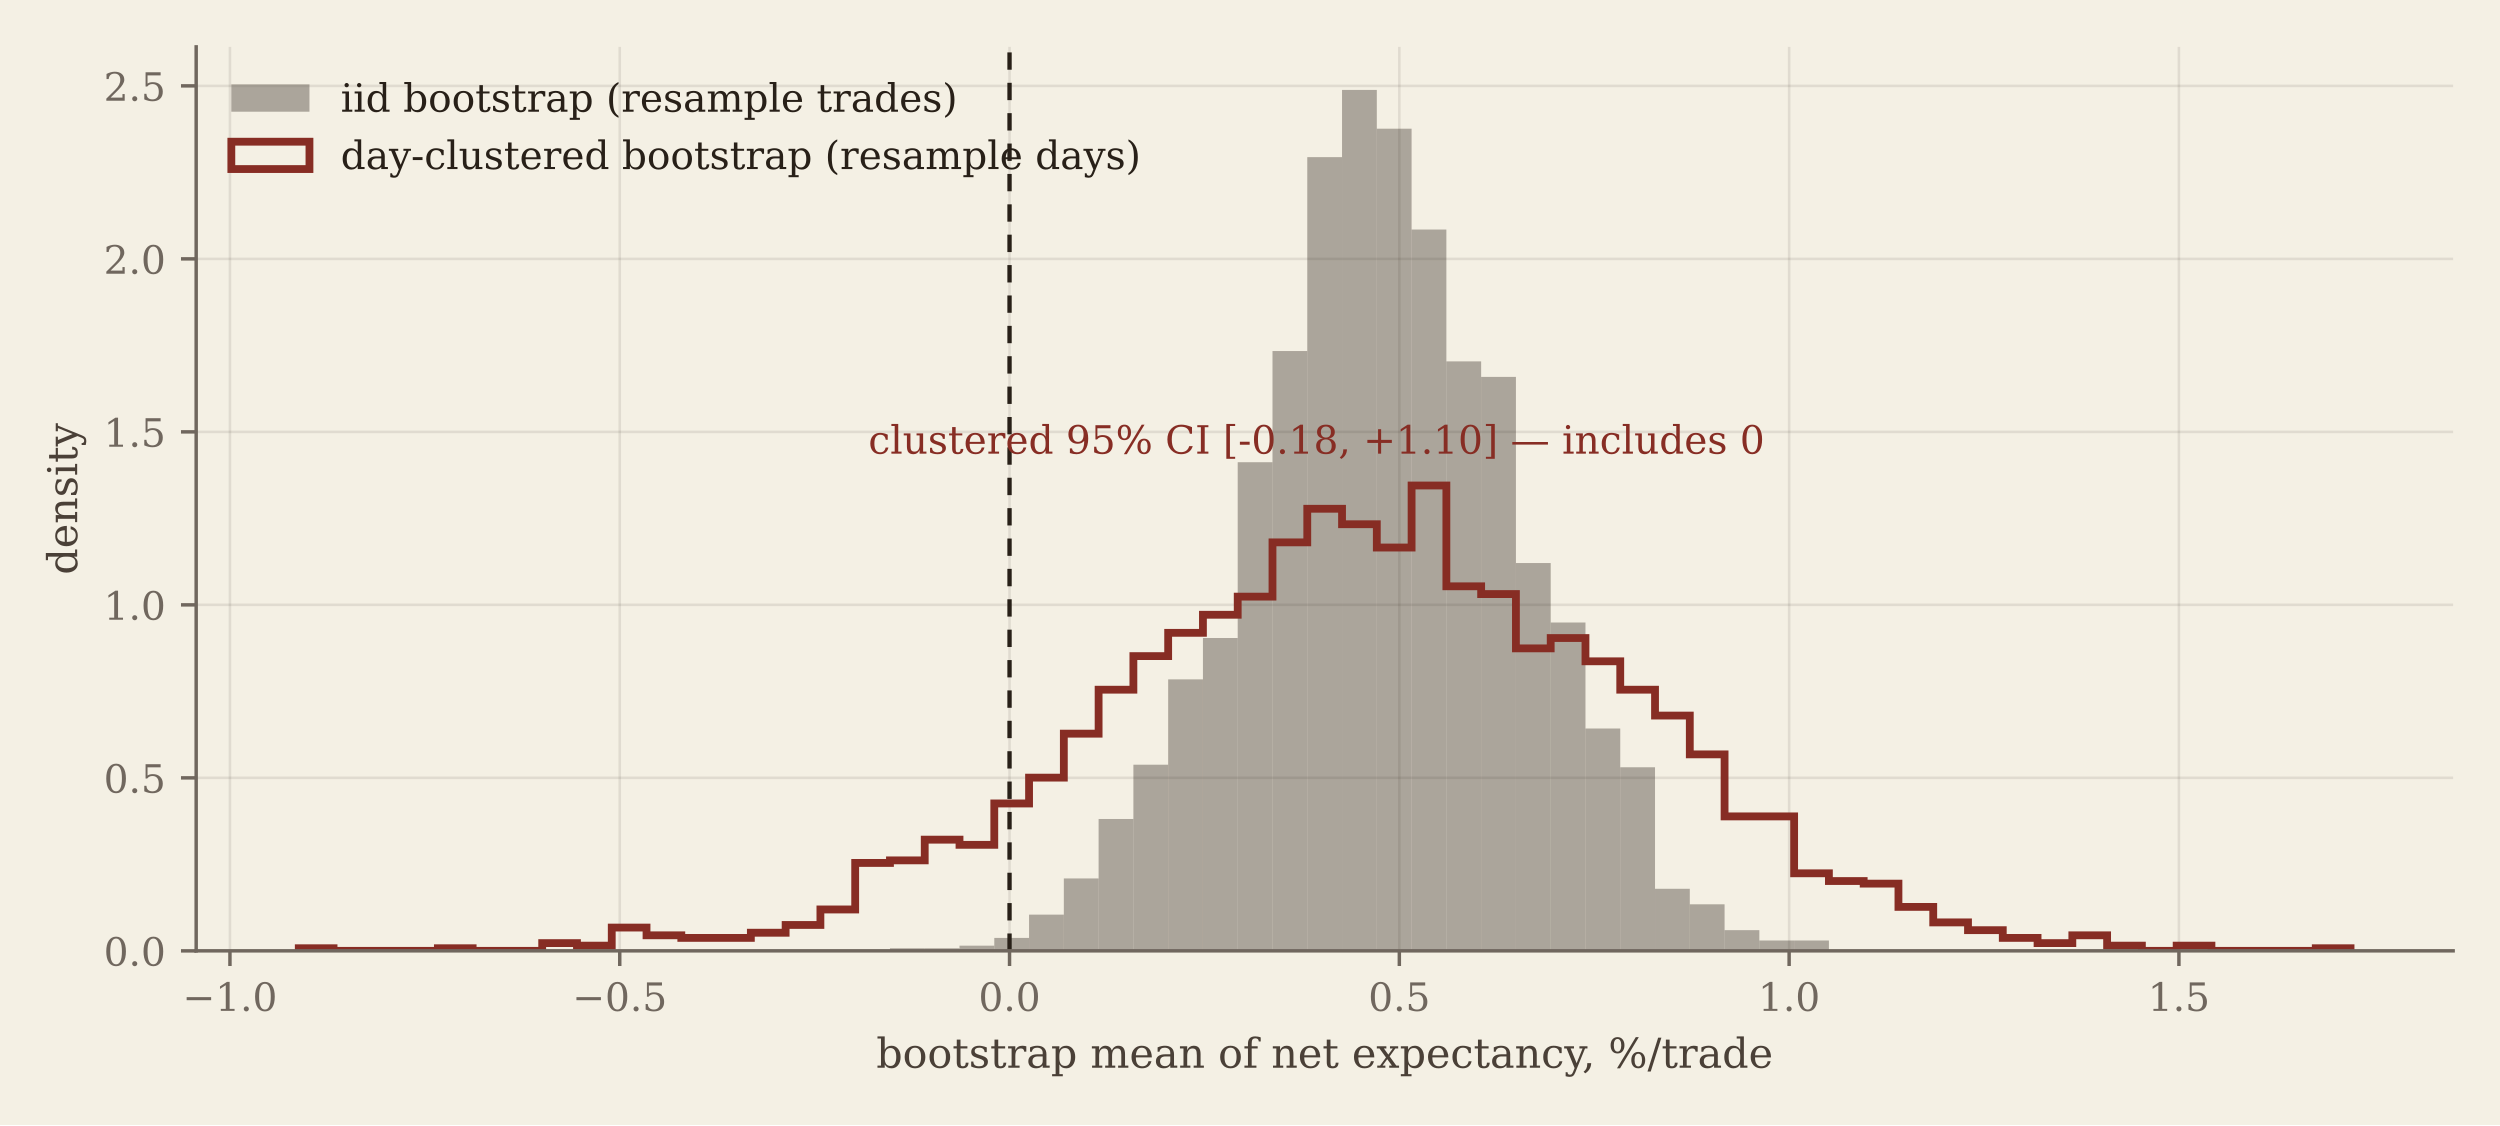
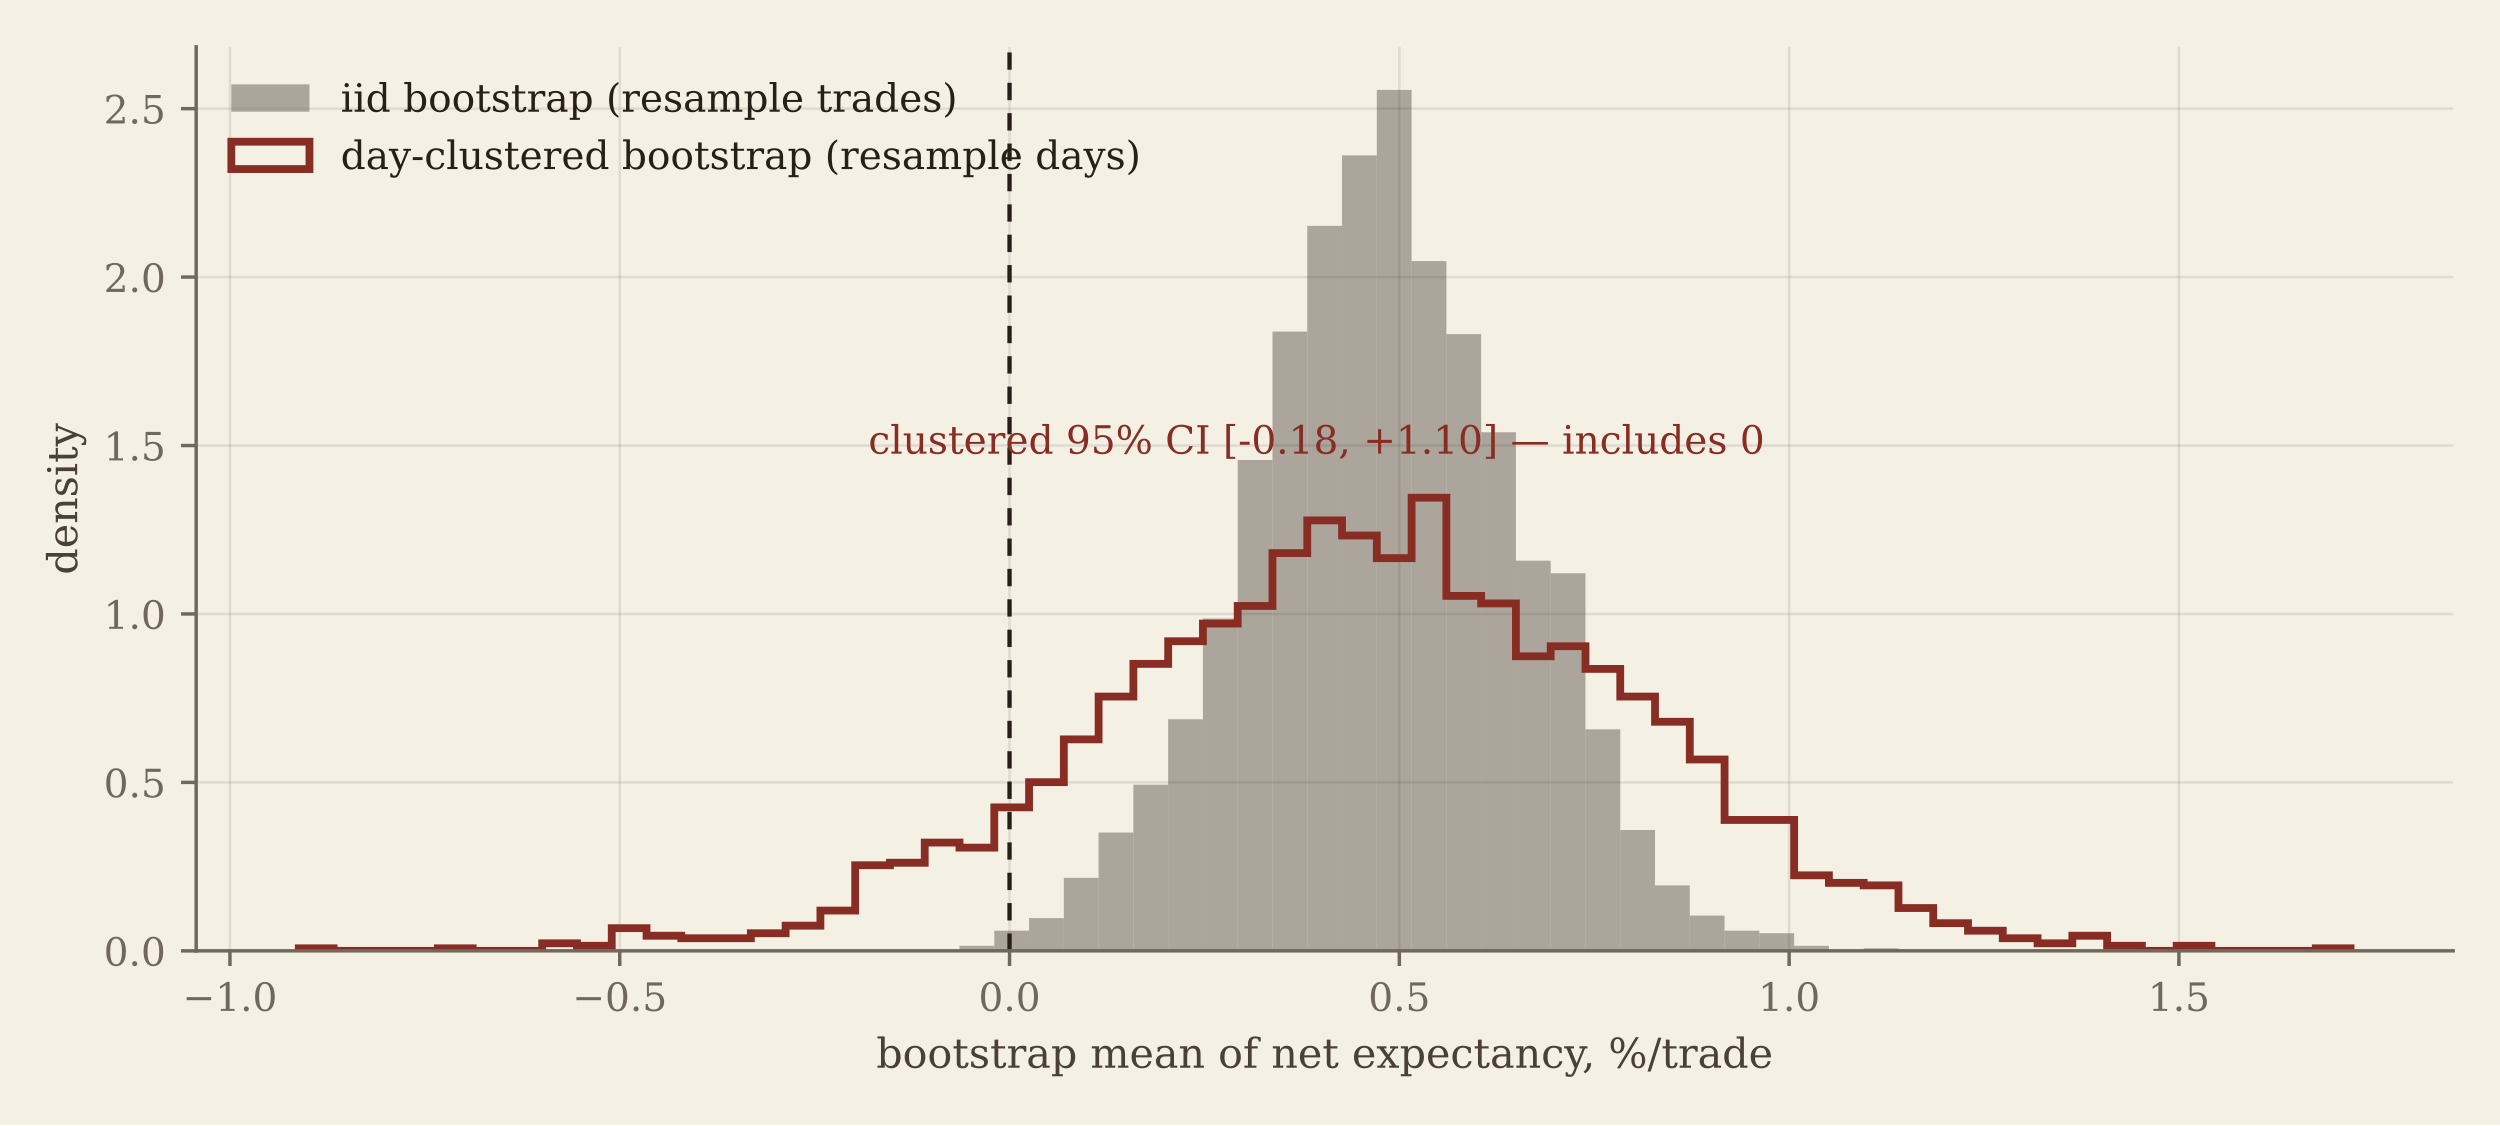
<svg xmlns="http://www.w3.org/2000/svg" xmlns:xlink="http://www.w3.org/1999/xlink" width="576pt" height="259.2pt" viewBox="0 0 576 259.2" version="1.1">
  <defs>
    <style type="text/css">*{stroke-linejoin: round; stroke-linecap: butt}</style>
  </defs>
  <g id="figure_1">
    <g id="patch_1">
      <path d="M 0 259.2  L 576 259.2  L 576 0  L 0 0  z " style="fill: #f4f0e4" />
    </g>
    <g id="axes_1">
      <g id="patch_2">
        <path d="M 45.2 219.073  L 565.2 219.073  L 565.2 10.8  L 45.2 10.8  z " style="fill: #f4f0e4" />
      </g>
      <g id="patch_3">
-         <path d="M 68.836 219.073  L 76.849 219.073  L 76.849 219.073  L 68.836 219.073  z " clip-path="url(#p5afdaf7f5f)" style="fill: #70675e; opacity: 0.55" />
+         <path d="M 68.836 219.073  L 76.849 219.073  L 76.849 219.073  L 68.836 219.073  z " clip-path="url(#p08447d78b8)" style="fill: #70675e; opacity: 0.55" />
      </g>
      <g id="patch_4">
-         <path d="M 76.849 219.073  L 84.861 219.073  L 84.861 219.073  L 76.849 219.073  z " clip-path="url(#p5afdaf7f5f)" style="fill: #70675e; opacity: 0.55" />
+         <path d="M 76.849 219.073  L 84.861 219.073  L 84.861 219.073  L 76.849 219.073  z " clip-path="url(#p08447d78b8)" style="fill: #70675e; opacity: 0.55" />
      </g>
      <g id="patch_5">
-         <path d="M 84.861 219.073  L 92.873 219.073  L 92.873 219.073  L 84.861 219.073  z " clip-path="url(#p5afdaf7f5f)" style="fill: #70675e; opacity: 0.55" />
+         <path d="M 84.861 219.073  L 92.873 219.073  L 92.873 219.073  L 84.861 219.073  z " clip-path="url(#p08447d78b8)" style="fill: #70675e; opacity: 0.55" />
      </g>
      <g id="patch_6">
-         <path d="M 92.873 219.073  L 100.886 219.073  L 100.886 219.073  L 92.873 219.073  z " clip-path="url(#p5afdaf7f5f)" style="fill: #70675e; opacity: 0.55" />
+         <path d="M 92.873 219.073  L 100.886 219.073  L 100.886 219.073  L 92.873 219.073  z " clip-path="url(#p08447d78b8)" style="fill: #70675e; opacity: 0.55" />
      </g>
      <g id="patch_7">
-         <path d="M 100.886 219.073  L 108.898 219.073  L 108.898 219.073  L 100.886 219.073  z " clip-path="url(#p5afdaf7f5f)" style="fill: #70675e; opacity: 0.55" />
+         <path d="M 100.886 219.073  L 108.898 219.073  L 108.898 219.073  L 100.886 219.073  z " clip-path="url(#p08447d78b8)" style="fill: #70675e; opacity: 0.55" />
      </g>
      <g id="patch_8">
-         <path d="M 108.898 219.073  L 116.91 219.073  L 116.91 219.073  L 108.898 219.073  z " clip-path="url(#p5afdaf7f5f)" style="fill: #70675e; opacity: 0.55" />
+         <path d="M 108.898 219.073  L 116.91 219.073  L 116.91 219.073  L 108.898 219.073  z " clip-path="url(#p08447d78b8)" style="fill: #70675e; opacity: 0.55" />
      </g>
      <g id="patch_9">
-         <path d="M 116.91 219.073  L 124.923 219.073  L 124.923 219.073  L 116.91 219.073  z " clip-path="url(#p5afdaf7f5f)" style="fill: #70675e; opacity: 0.55" />
+         <path d="M 116.91 219.073  L 124.923 219.073  L 124.923 219.073  L 116.91 219.073  z " clip-path="url(#p08447d78b8)" style="fill: #70675e; opacity: 0.55" />
      </g>
      <g id="patch_10">
-         <path d="M 124.923 219.073  L 132.935 219.073  L 132.935 219.073  L 124.923 219.073  z " clip-path="url(#p5afdaf7f5f)" style="fill: #70675e; opacity: 0.55" />
+         <path d="M 124.923 219.073  L 132.935 219.073  L 132.935 219.073  L 124.923 219.073  z " clip-path="url(#p08447d78b8)" style="fill: #70675e; opacity: 0.55" />
      </g>
      <g id="patch_11">
-         <path d="M 132.935 219.073  L 140.947 219.073  L 140.947 219.073  L 132.935 219.073  z " clip-path="url(#p5afdaf7f5f)" style="fill: #70675e; opacity: 0.55" />
+         <path d="M 132.935 219.073  L 140.947 219.073  L 140.947 219.073  L 132.935 219.073  z " clip-path="url(#p08447d78b8)" style="fill: #70675e; opacity: 0.55" />
      </g>
      <g id="patch_12">
-         <path d="M 140.947 219.073  L 148.96 219.073  L 148.96 219.073  L 140.947 219.073  z " clip-path="url(#p5afdaf7f5f)" style="fill: #70675e; opacity: 0.55" />
+         <path d="M 140.947 219.073  L 148.96 219.073  L 148.96 219.073  L 140.947 219.073  z " clip-path="url(#p08447d78b8)" style="fill: #70675e; opacity: 0.55" />
      </g>
      <g id="patch_13">
-         <path d="M 148.96 219.073  L 156.972 219.073  L 156.972 219.073  L 148.96 219.073  z " clip-path="url(#p5afdaf7f5f)" style="fill: #70675e; opacity: 0.55" />
+         <path d="M 148.96 219.073  L 156.972 219.073  L 156.972 219.073  L 148.96 219.073  z " clip-path="url(#p08447d78b8)" style="fill: #70675e; opacity: 0.55" />
      </g>
      <g id="patch_14">
-         <path d="M 156.972 219.073  L 164.984 219.073  L 164.984 219.073  L 156.972 219.073  z " clip-path="url(#p5afdaf7f5f)" style="fill: #70675e; opacity: 0.55" />
+         <path d="M 156.972 219.073  L 164.984 219.073  L 164.984 219.073  L 156.972 219.073  z " clip-path="url(#p08447d78b8)" style="fill: #70675e; opacity: 0.55" />
      </g>
      <g id="patch_15">
-         <path d="M 164.984 219.073  L 172.997 219.073  L 172.997 219.073  L 164.984 219.073  z " clip-path="url(#p5afdaf7f5f)" style="fill: #70675e; opacity: 0.55" />
+         <path d="M 164.984 219.073  L 172.997 219.073  L 172.997 219.073  L 164.984 219.073  z " clip-path="url(#p08447d78b8)" style="fill: #70675e; opacity: 0.55" />
      </g>
      <g id="patch_16">
-         <path d="M 172.997 219.073  L 181.009 219.073  L 181.009 219.073  L 172.997 219.073  z " clip-path="url(#p5afdaf7f5f)" style="fill: #70675e; opacity: 0.55" />
+         <path d="M 172.997 219.073  L 181.009 219.073  L 181.009 219.073  L 172.997 219.073  z " clip-path="url(#p08447d78b8)" style="fill: #70675e; opacity: 0.55" />
      </g>
      <g id="patch_17">
-         <path d="M 181.009 219.073  L 189.021 219.073  L 189.021 219.073  L 181.009 219.073  z " clip-path="url(#p5afdaf7f5f)" style="fill: #70675e; opacity: 0.55" />
+         <path d="M 181.009 219.073  L 189.021 219.073  L 189.021 219.073  L 181.009 219.073  z " clip-path="url(#p08447d78b8)" style="fill: #70675e; opacity: 0.55" />
      </g>
      <g id="patch_18">
-         <path d="M 189.021 219.073  L 197.034 219.073  L 197.034 219.073  L 189.021 219.073  z " clip-path="url(#p5afdaf7f5f)" style="fill: #70675e; opacity: 0.55" />
+         <path d="M 189.021 219.073  L 197.034 219.073  L 197.034 219.073  L 189.021 219.073  z " clip-path="url(#p08447d78b8)" style="fill: #70675e; opacity: 0.55" />
      </g>
      <g id="patch_19">
-         <path d="M 197.034 219.073  L 205.046 219.073  L 205.046 219.073  L 197.034 219.073  z " clip-path="url(#p5afdaf7f5f)" style="fill: #70675e; opacity: 0.55" />
+         <path d="M 197.034 219.073  L 205.046 219.073  L 205.046 219.073  L 197.034 219.073  z " clip-path="url(#p08447d78b8)" style="fill: #70675e; opacity: 0.55" />
      </g>
      <g id="patch_20">
-         <path d="M 205.046 219.073  L 213.058 219.073  L 213.058 218.477  L 205.046 218.477  z " clip-path="url(#p5afdaf7f5f)" style="fill: #70675e; opacity: 0.55" />
+         <path d="M 205.046 219.073  L 213.058 219.073  L 213.058 219.073  L 205.046 219.073  z " clip-path="url(#p08447d78b8)" style="fill: #70675e; opacity: 0.55" />
      </g>
      <g id="patch_21">
-         <path d="M 213.058 219.073  L 221.071 219.073  L 221.071 218.477  L 213.058 218.477  z " clip-path="url(#p5afdaf7f5f)" style="fill: #70675e; opacity: 0.55" />
+         <path d="M 213.058 219.073  L 221.071 219.073  L 221.071 219.073  L 213.058 219.073  z " clip-path="url(#p08447d78b8)" style="fill: #70675e; opacity: 0.55" />
      </g>
      <g id="patch_22">
-         <path d="M 221.071 219.073  L 229.083 219.073  L 229.083 217.881  L 221.071 217.881  z " clip-path="url(#p5afdaf7f5f)" style="fill: #70675e; opacity: 0.55" />
+         <path d="M 221.071 219.073  L 229.083 219.073  L 229.083 217.913  L 221.071 217.913  z " clip-path="url(#p08447d78b8)" style="fill: #70675e; opacity: 0.55" />
      </g>
      <g id="patch_23">
-         <path d="M 229.083 219.073  L 237.095 219.073  L 237.095 216.094  L 229.083 216.094  z " clip-path="url(#p5afdaf7f5f)" style="fill: #70675e; opacity: 0.55" />
+         <path d="M 229.083 219.073  L 237.095 219.073  L 237.095 214.433  L 229.083 214.433  z " clip-path="url(#p08447d78b8)" style="fill: #70675e; opacity: 0.55" />
      </g>
      <g id="patch_24">
-         <path d="M 237.095 219.073  L 245.108 219.073  L 245.108 210.733  L 237.095 210.733  z " clip-path="url(#p5afdaf7f5f)" style="fill: #70675e; opacity: 0.55" />
+         <path d="M 237.095 219.073  L 245.108 219.073  L 245.108 211.533  L 237.095 211.533  z " clip-path="url(#p08447d78b8)" style="fill: #70675e; opacity: 0.55" />
      </g>
      <g id="patch_25">
-         <path d="M 245.108 219.073  L 253.12 219.073  L 253.12 202.394  L 245.108 202.394  z " clip-path="url(#p5afdaf7f5f)" style="fill: #70675e; opacity: 0.55" />
+         <path d="M 245.108 219.073  L 253.12 219.073  L 253.12 202.253  L 245.108 202.253  z " clip-path="url(#p08447d78b8)" style="fill: #70675e; opacity: 0.55" />
      </g>
      <g id="patch_26">
-         <path d="M 253.12 219.073  L 261.132 219.073  L 261.132 188.694  L 253.12 188.694  z " clip-path="url(#p5afdaf7f5f)" style="fill: #70675e; opacity: 0.55" />
+         <path d="M 253.12 219.073  L 261.132 219.073  L 261.132 191.813  L 253.12 191.813  z " clip-path="url(#p08447d78b8)" style="fill: #70675e; opacity: 0.55" />
      </g>
      <g id="patch_27">
-         <path d="M 261.132 219.073  L 269.145 219.073  L 269.145 176.185  L 261.132 176.185  z " clip-path="url(#p5afdaf7f5f)" style="fill: #70675e; opacity: 0.55" />
+         <path d="M 261.132 219.073  L 269.145 219.073  L 269.145 180.794  L 261.132 180.794  z " clip-path="url(#p08447d78b8)" style="fill: #70675e; opacity: 0.55" />
      </g>
      <g id="patch_28">
-         <path d="M 269.145 219.073  L 277.157 219.073  L 277.157 156.528  L 269.145 156.528  z " clip-path="url(#p5afdaf7f5f)" style="fill: #70675e; opacity: 0.55" />
+         <path d="M 269.145 219.073  L 277.157 219.073  L 277.157 165.714  L 269.145 165.714  z " clip-path="url(#p08447d78b8)" style="fill: #70675e; opacity: 0.55" />
      </g>
      <g id="patch_29">
-         <path d="M 277.157 219.073  L 285.169 219.073  L 285.169 146.998  L 277.157 146.998  z " clip-path="url(#p5afdaf7f5f)" style="fill: #70675e; opacity: 0.55" />
+         <path d="M 277.157 219.073  L 285.169 219.073  L 285.169 142.515  L 277.157 142.515  z " clip-path="url(#p08447d78b8)" style="fill: #70675e; opacity: 0.55" />
      </g>
      <g id="patch_30">
-         <path d="M 285.169 219.073  L 293.182 219.073  L 293.182 106.493  L 285.169 106.493  z " clip-path="url(#p5afdaf7f5f)" style="fill: #70675e; opacity: 0.55" />
+         <path d="M 285.169 219.073  L 293.182 219.073  L 293.182 105.976  L 285.169 105.976  z " clip-path="url(#p08447d78b8)" style="fill: #70675e; opacity: 0.55" />
      </g>
      <g id="patch_31">
-         <path d="M 293.182 219.073  L 301.194 219.073  L 301.194 80.879  L 293.182 80.879  z " clip-path="url(#p5afdaf7f5f)" style="fill: #70675e; opacity: 0.55" />
+         <path d="M 293.182 219.073  L 301.194 219.073  L 301.194 76.396  L 293.182 76.396  z " clip-path="url(#p08447d78b8)" style="fill: #70675e; opacity: 0.55" />
      </g>
      <g id="patch_32">
-         <path d="M 301.194 219.073  L 309.206 219.073  L 309.206 36.205  L 301.194 36.205  z " clip-path="url(#p5afdaf7f5f)" style="fill: #70675e; opacity: 0.55" />
+         <path d="M 301.194 219.073  L 309.206 219.073  L 309.206 52.037  L 301.194 52.037  z " clip-path="url(#p08447d78b8)" style="fill: #70675e; opacity: 0.55" />
      </g>
      <g id="patch_33">
-         <path d="M 309.206 219.073  L 317.218 219.073  L 317.218 20.718  L 309.206 20.718  z " clip-path="url(#p5afdaf7f5f)" style="fill: #70675e; opacity: 0.55" />
+         <path d="M 309.206 219.073  L 317.218 219.073  L 317.218 35.797  L 309.206 35.797  z " clip-path="url(#p08447d78b8)" style="fill: #70675e; opacity: 0.55" />
      </g>
      <g id="patch_34">
-         <path d="M 317.218 219.073  L 325.231 219.073  L 325.231 29.653  L 317.218 29.653  z " clip-path="url(#p5afdaf7f5f)" style="fill: #70675e; opacity: 0.55" />
+         <path d="M 317.218 219.073  L 325.231 219.073  L 325.231 20.718  L 317.218 20.718  z " clip-path="url(#p08447d78b8)" style="fill: #70675e; opacity: 0.55" />
      </g>
      <g id="patch_35">
-         <path d="M 325.231 219.073  L 333.243 219.073  L 333.243 52.883  L 325.231 52.883  z " clip-path="url(#p5afdaf7f5f)" style="fill: #70675e; opacity: 0.55" />
+         <path d="M 325.231 219.073  L 333.243 219.073  L 333.243 60.157  L 325.231 60.157  z " clip-path="url(#p08447d78b8)" style="fill: #70675e; opacity: 0.55" />
      </g>
      <g id="patch_36">
-         <path d="M 333.243 219.073  L 341.255 219.073  L 341.255 83.262  L 333.243 83.262  z " clip-path="url(#p5afdaf7f5f)" style="fill: #70675e; opacity: 0.55" />
+         <path d="M 333.243 219.073  L 341.255 219.073  L 341.255 76.976  L 333.243 76.976  z " clip-path="url(#p08447d78b8)" style="fill: #70675e; opacity: 0.55" />
      </g>
      <g id="patch_37">
-         <path d="M 341.255 219.073  L 349.268 219.073  L 349.268 86.836  L 341.255 86.836  z " clip-path="url(#p5afdaf7f5f)" style="fill: #70675e; opacity: 0.55" />
+         <path d="M 341.255 219.073  L 349.268 219.073  L 349.268 99.596  L 341.255 99.596  z " clip-path="url(#p08447d78b8)" style="fill: #70675e; opacity: 0.55" />
      </g>
      <g id="patch_38">
-         <path d="M 349.268 219.073  L 357.28 219.073  L 357.28 129.724  L 349.268 129.724  z " clip-path="url(#p5afdaf7f5f)" style="fill: #70675e; opacity: 0.55" />
+         <path d="M 349.268 219.073  L 357.28 219.073  L 357.28 129.175  L 349.268 129.175  z " clip-path="url(#p08447d78b8)" style="fill: #70675e; opacity: 0.55" />
      </g>
      <g id="patch_39">
-         <path d="M 357.28 219.073  L 365.292 219.073  L 365.292 143.424  L 357.28 143.424  z " clip-path="url(#p5afdaf7f5f)" style="fill: #70675e; opacity: 0.55" />
+         <path d="M 357.28 219.073  L 365.292 219.073  L 365.292 132.075  L 357.28 132.075  z " clip-path="url(#p08447d78b8)" style="fill: #70675e; opacity: 0.55" />
      </g>
      <g id="patch_40">
-         <path d="M 365.292 219.073  L 373.305 219.073  L 373.305 167.846  L 365.292 167.846  z " clip-path="url(#p5afdaf7f5f)" style="fill: #70675e; opacity: 0.55" />
+         <path d="M 365.292 219.073  L 373.305 219.073  L 373.305 168.034  L 365.292 168.034  z " clip-path="url(#p08447d78b8)" style="fill: #70675e; opacity: 0.55" />
      </g>
      <g id="patch_41">
-         <path d="M 373.305 219.073  L 381.317 219.073  L 381.317 176.781  L 373.305 176.781  z " clip-path="url(#p5afdaf7f5f)" style="fill: #70675e; opacity: 0.55" />
+         <path d="M 373.305 219.073  L 381.317 219.073  L 381.317 191.233  L 373.305 191.233  z " clip-path="url(#p08447d78b8)" style="fill: #70675e; opacity: 0.55" />
      </g>
      <g id="patch_42">
-         <path d="M 381.317 219.073  L 389.329 219.073  L 389.329 204.777  L 381.317 204.777  z " clip-path="url(#p5afdaf7f5f)" style="fill: #70675e; opacity: 0.55" />
+         <path d="M 381.317 219.073  L 389.329 219.073  L 389.329 203.993  L 381.317 203.993  z " clip-path="url(#p08447d78b8)" style="fill: #70675e; opacity: 0.55" />
      </g>
      <g id="patch_43">
-         <path d="M 389.329 219.073  L 397.342 219.073  L 397.342 208.351  L 389.329 208.351  z " clip-path="url(#p5afdaf7f5f)" style="fill: #70675e; opacity: 0.55" />
+         <path d="M 389.329 219.073  L 397.342 219.073  L 397.342 210.953  L 389.329 210.953  z " clip-path="url(#p08447d78b8)" style="fill: #70675e; opacity: 0.55" />
      </g>
      <g id="patch_44">
-         <path d="M 397.342 219.073  L 405.354 219.073  L 405.354 214.307  L 397.342 214.307  z " clip-path="url(#p5afdaf7f5f)" style="fill: #70675e; opacity: 0.55" />
+         <path d="M 397.342 219.073  L 405.354 219.073  L 405.354 214.433  L 397.342 214.433  z " clip-path="url(#p08447d78b8)" style="fill: #70675e; opacity: 0.55" />
      </g>
      <g id="patch_45">
-         <path d="M 405.354 219.073  L 413.366 219.073  L 413.366 216.69  L 405.354 216.69  z " clip-path="url(#p5afdaf7f5f)" style="fill: #70675e; opacity: 0.55" />
+         <path d="M 405.354 219.073  L 413.366 219.073  L 413.366 215.013  L 405.354 215.013  z " clip-path="url(#p08447d78b8)" style="fill: #70675e; opacity: 0.55" />
      </g>
      <g id="patch_46">
-         <path d="M 413.366 219.073  L 421.379 219.073  L 421.379 216.69  L 413.366 216.69  z " clip-path="url(#p5afdaf7f5f)" style="fill: #70675e; opacity: 0.55" />
+         <path d="M 413.366 219.073  L 421.379 219.073  L 421.379 217.913  L 413.366 217.913  z " clip-path="url(#p08447d78b8)" style="fill: #70675e; opacity: 0.55" />
      </g>
      <g id="patch_47">
-         <path d="M 421.379 219.073  L 429.391 219.073  L 429.391 219.073  L 421.379 219.073  z " clip-path="url(#p5afdaf7f5f)" style="fill: #70675e; opacity: 0.55" />
+         <path d="M 421.379 219.073  L 429.391 219.073  L 429.391 219.073  L 421.379 219.073  z " clip-path="url(#p08447d78b8)" style="fill: #70675e; opacity: 0.55" />
      </g>
      <g id="patch_48">
-         <path d="M 429.391 219.073  L 437.403 219.073  L 437.403 219.073  L 429.391 219.073  z " clip-path="url(#p5afdaf7f5f)" style="fill: #70675e; opacity: 0.55" />
+         <path d="M 429.391 219.073  L 437.403 219.073  L 437.403 218.493  L 429.391 218.493  z " clip-path="url(#p08447d78b8)" style="fill: #70675e; opacity: 0.55" />
      </g>
      <g id="patch_49">
-         <path d="M 437.403 219.073  L 445.416 219.073  L 445.416 219.073  L 437.403 219.073  z " clip-path="url(#p5afdaf7f5f)" style="fill: #70675e; opacity: 0.55" />
+         <path d="M 437.403 219.073  L 445.416 219.073  L 445.416 219.073  L 437.403 219.073  z " clip-path="url(#p08447d78b8)" style="fill: #70675e; opacity: 0.55" />
      </g>
      <g id="patch_50">
-         <path d="M 445.416 219.073  L 453.428 219.073  L 453.428 219.073  L 445.416 219.073  z " clip-path="url(#p5afdaf7f5f)" style="fill: #70675e; opacity: 0.55" />
+         <path d="M 445.416 219.073  L 453.428 219.073  L 453.428 219.073  L 445.416 219.073  z " clip-path="url(#p08447d78b8)" style="fill: #70675e; opacity: 0.55" />
      </g>
      <g id="patch_51">
-         <path d="M 453.428 219.073  L 461.44 219.073  L 461.44 219.073  L 453.428 219.073  z " clip-path="url(#p5afdaf7f5f)" style="fill: #70675e; opacity: 0.55" />
+         <path d="M 453.428 219.073  L 461.44 219.073  L 461.44 219.073  L 453.428 219.073  z " clip-path="url(#p08447d78b8)" style="fill: #70675e; opacity: 0.55" />
      </g>
      <g id="patch_52">
-         <path d="M 461.44 219.073  L 469.453 219.073  L 469.453 219.073  L 461.44 219.073  z " clip-path="url(#p5afdaf7f5f)" style="fill: #70675e; opacity: 0.55" />
+         <path d="M 461.44 219.073  L 469.453 219.073  L 469.453 219.073  L 461.44 219.073  z " clip-path="url(#p08447d78b8)" style="fill: #70675e; opacity: 0.55" />
      </g>
      <g id="patch_53">
-         <path d="M 469.453 219.073  L 477.465 219.073  L 477.465 219.073  L 469.453 219.073  z " clip-path="url(#p5afdaf7f5f)" style="fill: #70675e; opacity: 0.55" />
+         <path d="M 469.453 219.073  L 477.465 219.073  L 477.465 219.073  L 469.453 219.073  z " clip-path="url(#p08447d78b8)" style="fill: #70675e; opacity: 0.55" />
      </g>
      <g id="patch_54">
-         <path d="M 477.465 219.073  L 485.477 219.073  L 485.477 219.073  L 477.465 219.073  z " clip-path="url(#p5afdaf7f5f)" style="fill: #70675e; opacity: 0.55" />
+         <path d="M 477.465 219.073  L 485.477 219.073  L 485.477 219.073  L 477.465 219.073  z " clip-path="url(#p08447d78b8)" style="fill: #70675e; opacity: 0.55" />
      </g>
      <g id="patch_55">
-         <path d="M 485.477 219.073  L 493.49 219.073  L 493.49 219.073  L 485.477 219.073  z " clip-path="url(#p5afdaf7f5f)" style="fill: #70675e; opacity: 0.55" />
+         <path d="M 485.477 219.073  L 493.49 219.073  L 493.49 219.073  L 485.477 219.073  z " clip-path="url(#p08447d78b8)" style="fill: #70675e; opacity: 0.55" />
      </g>
      <g id="patch_56">
-         <path d="M 493.49 219.073  L 501.502 219.073  L 501.502 219.073  L 493.49 219.073  z " clip-path="url(#p5afdaf7f5f)" style="fill: #70675e; opacity: 0.55" />
+         <path d="M 493.49 219.073  L 501.502 219.073  L 501.502 219.073  L 493.49 219.073  z " clip-path="url(#p08447d78b8)" style="fill: #70675e; opacity: 0.55" />
      </g>
      <g id="patch_57">
-         <path d="M 501.502 219.073  L 509.514 219.073  L 509.514 219.073  L 501.502 219.073  z " clip-path="url(#p5afdaf7f5f)" style="fill: #70675e; opacity: 0.55" />
+         <path d="M 501.502 219.073  L 509.514 219.073  L 509.514 219.073  L 501.502 219.073  z " clip-path="url(#p08447d78b8)" style="fill: #70675e; opacity: 0.55" />
      </g>
      <g id="patch_58">
-         <path d="M 509.514 219.073  L 517.527 219.073  L 517.527 219.073  L 509.514 219.073  z " clip-path="url(#p5afdaf7f5f)" style="fill: #70675e; opacity: 0.55" />
+         <path d="M 509.514 219.073  L 517.527 219.073  L 517.527 219.073  L 509.514 219.073  z " clip-path="url(#p08447d78b8)" style="fill: #70675e; opacity: 0.55" />
      </g>
      <g id="patch_59">
-         <path d="M 517.527 219.073  L 525.539 219.073  L 525.539 219.073  L 517.527 219.073  z " clip-path="url(#p5afdaf7f5f)" style="fill: #70675e; opacity: 0.55" />
+         <path d="M 517.527 219.073  L 525.539 219.073  L 525.539 219.073  L 517.527 219.073  z " clip-path="url(#p08447d78b8)" style="fill: #70675e; opacity: 0.55" />
      </g>
      <g id="patch_60">
-         <path d="M 525.539 219.073  L 533.551 219.073  L 533.551 219.073  L 525.539 219.073  z " clip-path="url(#p5afdaf7f5f)" style="fill: #70675e; opacity: 0.55" />
+         <path d="M 525.539 219.073  L 533.551 219.073  L 533.551 219.073  L 525.539 219.073  z " clip-path="url(#p08447d78b8)" style="fill: #70675e; opacity: 0.55" />
      </g>
      <g id="patch_61">
-         <path d="M 533.551 219.073  L 541.564 219.073  L 541.564 219.073  L 533.551 219.073  z " clip-path="url(#p5afdaf7f5f)" style="fill: #70675e; opacity: 0.55" />
+         <path d="M 533.551 219.073  L 541.564 219.073  L 541.564 219.073  L 533.551 219.073  z " clip-path="url(#p08447d78b8)" style="fill: #70675e; opacity: 0.55" />
      </g>
      <g id="matplotlib.axis_1">
        <g id="xtick_1">
          <g id="line2d_1">
-             <path d="M 52.979 219.073  L 52.979 10.8  " clip-path="url(#p5afdaf7f5f)" style="fill: none; stroke: #282018; stroke-opacity: 0.1; stroke-width: 0.6; stroke-linecap: square" />
+             <path d="M 52.979 219.073  L 52.979 10.8  " clip-path="url(#p08447d78b8)" style="fill: none; stroke: #282018; stroke-opacity: 0.1; stroke-width: 0.6; stroke-linecap: square" />
          </g>
          <g id="line2d_2">
            <defs>
-               <path id="me0d68d2136" d="M 0 0  L 0 3.5  " style="stroke: #70675e; stroke-width: 0.8" />
+               <path id="m31a5d966db" d="M 0 0  L 0 3.5  " style="stroke: #70675e; stroke-width: 0.8" />
            </defs>
            <g>
-               <use xlink:href="#me0d68d2136" x="52.979" y="219.073" style="fill: #70675e; stroke: #70675e; stroke-width: 0.8" />
+               <use xlink:href="#m31a5d966db" x="52.979" y="219.073" style="fill: #70675e; stroke: #70675e; stroke-width: 0.8" />
            </g>
          </g>
          <g id="text_1">
            <text style="font-size: 9px; font-family: 'DejaVu Serif', 'Bitstream Vera Serif', 'Computer Modern Roman', 'New Century Schoolbook', 'Century Schoolbook L', 'Utopia', 'ITC Bookman', 'Bookman', 'Nimbus Roman No9 L', 'Times New Roman', 'Times', 'Palatino', 'Charter', serif; text-anchor: middle; fill: #70675e" x="52.979" y="232.911" transform="rotate(-0 52.97913 232.9113)">−1.0</text>
          </g>
        </g>
        <g id="xtick_2">
          <g id="line2d_3">
-             <path d="M 142.788 219.073  L 142.788 10.8  " clip-path="url(#p5afdaf7f5f)" style="fill: none; stroke: #282018; stroke-opacity: 0.1; stroke-width: 0.6; stroke-linecap: square" />
+             <path d="M 142.788 219.073  L 142.788 10.8  " clip-path="url(#p08447d78b8)" style="fill: none; stroke: #282018; stroke-opacity: 0.1; stroke-width: 0.6; stroke-linecap: square" />
          </g>
          <g id="line2d_4">
            <g>
-               <use xlink:href="#me0d68d2136" x="142.788" y="219.073" style="fill: #70675e; stroke: #70675e; stroke-width: 0.8" />
+               <use xlink:href="#m31a5d966db" x="142.788" y="219.073" style="fill: #70675e; stroke: #70675e; stroke-width: 0.8" />
            </g>
          </g>
          <g id="text_2">
            <text style="font-size: 9px; font-family: 'DejaVu Serif', 'Bitstream Vera Serif', 'Computer Modern Roman', 'New Century Schoolbook', 'Century Schoolbook L', 'Utopia', 'ITC Bookman', 'Bookman', 'Nimbus Roman No9 L', 'Times New Roman', 'Times', 'Palatino', 'Charter', serif; text-anchor: middle; fill: #70675e" x="142.788" y="232.911" transform="rotate(-0 142.788 232.9113)">−0.5</text>
          </g>
        </g>
        <g id="xtick_3">
          <g id="line2d_5">
-             <path d="M 232.597 219.073  L 232.597 10.8  " clip-path="url(#p5afdaf7f5f)" style="fill: none; stroke: #282018; stroke-opacity: 0.1; stroke-width: 0.6; stroke-linecap: square" />
+             <path d="M 232.597 219.073  L 232.597 10.8  " clip-path="url(#p08447d78b8)" style="fill: none; stroke: #282018; stroke-opacity: 0.1; stroke-width: 0.6; stroke-linecap: square" />
          </g>
          <g id="line2d_6">
            <g>
-               <use xlink:href="#me0d68d2136" x="232.597" y="219.073" style="fill: #70675e; stroke: #70675e; stroke-width: 0.8" />
+               <use xlink:href="#m31a5d966db" x="232.597" y="219.073" style="fill: #70675e; stroke: #70675e; stroke-width: 0.8" />
            </g>
          </g>
          <g id="text_3">
            <text style="font-size: 9px; font-family: 'DejaVu Serif', 'Bitstream Vera Serif', 'Computer Modern Roman', 'New Century Schoolbook', 'Century Schoolbook L', 'Utopia', 'ITC Bookman', 'Bookman', 'Nimbus Roman No9 L', 'Times New Roman', 'Times', 'Palatino', 'Charter', serif; text-anchor: middle; fill: #70675e" x="232.597" y="232.911" transform="rotate(-0 232.5968 232.9113)">0.0</text>
          </g>
        </g>
        <g id="xtick_4">
          <g id="line2d_7">
-             <path d="M 322.406 219.073  L 322.406 10.8  " clip-path="url(#p5afdaf7f5f)" style="fill: none; stroke: #282018; stroke-opacity: 0.1; stroke-width: 0.6; stroke-linecap: square" />
+             <path d="M 322.406 219.073  L 322.406 10.8  " clip-path="url(#p08447d78b8)" style="fill: none; stroke: #282018; stroke-opacity: 0.1; stroke-width: 0.6; stroke-linecap: square" />
          </g>
          <g id="line2d_8">
            <g>
-               <use xlink:href="#me0d68d2136" x="322.406" y="219.073" style="fill: #70675e; stroke: #70675e; stroke-width: 0.8" />
+               <use xlink:href="#m31a5d966db" x="322.406" y="219.073" style="fill: #70675e; stroke: #70675e; stroke-width: 0.8" />
            </g>
          </g>
          <g id="text_4">
            <text style="font-size: 9px; font-family: 'DejaVu Serif', 'Bitstream Vera Serif', 'Computer Modern Roman', 'New Century Schoolbook', 'Century Schoolbook L', 'Utopia', 'ITC Bookman', 'Bookman', 'Nimbus Roman No9 L', 'Times New Roman', 'Times', 'Palatino', 'Charter', serif; text-anchor: middle; fill: #70675e" x="322.406" y="232.911" transform="rotate(-0 322.4056 232.9113)">0.5</text>
          </g>
        </g>
        <g id="xtick_5">
          <g id="line2d_9">
-             <path d="M 412.214 219.073  L 412.214 10.8  " clip-path="url(#p5afdaf7f5f)" style="fill: none; stroke: #282018; stroke-opacity: 0.1; stroke-width: 0.6; stroke-linecap: square" />
+             <path d="M 412.214 219.073  L 412.214 10.8  " clip-path="url(#p08447d78b8)" style="fill: none; stroke: #282018; stroke-opacity: 0.1; stroke-width: 0.6; stroke-linecap: square" />
          </g>
          <g id="line2d_10">
            <g>
-               <use xlink:href="#me0d68d2136" x="412.214" y="219.073" style="fill: #70675e; stroke: #70675e; stroke-width: 0.8" />
+               <use xlink:href="#m31a5d966db" x="412.214" y="219.073" style="fill: #70675e; stroke: #70675e; stroke-width: 0.8" />
            </g>
          </g>
          <g id="text_5">
            <text style="font-size: 9px; font-family: 'DejaVu Serif', 'Bitstream Vera Serif', 'Computer Modern Roman', 'New Century Schoolbook', 'Century Schoolbook L', 'Utopia', 'ITC Bookman', 'Bookman', 'Nimbus Roman No9 L', 'Times New Roman', 'Times', 'Palatino', 'Charter', serif; text-anchor: middle; fill: #70675e" x="412.214" y="232.911" transform="rotate(-0 412.2144 232.9113)">1.0</text>
          </g>
        </g>
        <g id="xtick_6">
          <g id="line2d_11">
-             <path d="M 502.023 219.073  L 502.023 10.8  " clip-path="url(#p5afdaf7f5f)" style="fill: none; stroke: #282018; stroke-opacity: 0.1; stroke-width: 0.6; stroke-linecap: square" />
+             <path d="M 502.023 219.073  L 502.023 10.8  " clip-path="url(#p08447d78b8)" style="fill: none; stroke: #282018; stroke-opacity: 0.1; stroke-width: 0.6; stroke-linecap: square" />
          </g>
          <g id="line2d_12">
            <g>
-               <use xlink:href="#me0d68d2136" x="502.023" y="219.073" style="fill: #70675e; stroke: #70675e; stroke-width: 0.8" />
+               <use xlink:href="#m31a5d966db" x="502.023" y="219.073" style="fill: #70675e; stroke: #70675e; stroke-width: 0.8" />
            </g>
          </g>
          <g id="text_6">
            <text style="font-size: 9px; font-family: 'DejaVu Serif', 'Bitstream Vera Serif', 'Computer Modern Roman', 'New Century Schoolbook', 'Century Schoolbook L', 'Utopia', 'ITC Bookman', 'Bookman', 'Nimbus Roman No9 L', 'Times New Roman', 'Times', 'Palatino', 'Charter', serif; text-anchor: middle; fill: #70675e" x="502.023" y="232.911" transform="rotate(-0 502.0233 232.9113)">1.5</text>
          </g>
        </g>
        <g id="text_7">
          <text style="font-size: 9.5px; font-family: 'DejaVu Serif', 'Bitstream Vera Serif', 'Computer Modern Roman', 'New Century Schoolbook', 'Century Schoolbook L', 'Utopia', 'ITC Bookman', 'Bookman', 'Nimbus Roman No9 L', 'Times New Roman', 'Times', 'Palatino', 'Charter', serif; text-anchor: middle; fill: #4a4037" x="305.2" y="246.002" transform="rotate(-0 305.2 246.0016)">bootstrap mean of net expectancy, %/trade</text>
        </g>
      </g>
      <g id="matplotlib.axis_2">
        <g id="ytick_1">
          <g id="line2d_13">
-             <path d="M 45.2 219.073  L 565.2 219.073  " clip-path="url(#p5afdaf7f5f)" style="fill: none; stroke: #282018; stroke-opacity: 0.1; stroke-width: 0.6; stroke-linecap: square" />
+             <path d="M 45.2 219.073  L 565.2 219.073  " clip-path="url(#p08447d78b8)" style="fill: none; stroke: #282018; stroke-opacity: 0.1; stroke-width: 0.6; stroke-linecap: square" />
          </g>
          <g id="line2d_14">
            <defs>
-               <path id="m045d67f292" d="M 0 0  L -3.5 0  " style="stroke: #70675e; stroke-width: 0.8" />
+               <path id="m290a23a140" d="M 0 0  L -3.5 0  " style="stroke: #70675e; stroke-width: 0.8" />
            </defs>
            <g>
-               <use xlink:href="#m045d67f292" x="45.2" y="219.073" style="fill: #70675e; stroke: #70675e; stroke-width: 0.8" />
+               <use xlink:href="#m290a23a140" x="45.2" y="219.073" style="fill: #70675e; stroke: #70675e; stroke-width: 0.8" />
            </g>
          </g>
          <g id="text_8">
            <text style="font-size: 9px; font-family: 'DejaVu Serif', 'Bitstream Vera Serif', 'Computer Modern Roman', 'New Century Schoolbook', 'Century Schoolbook L', 'Utopia', 'ITC Bookman', 'Bookman', 'Nimbus Roman No9 L', 'Times New Roman', 'Times', 'Palatino', 'Charter', serif; text-anchor: end; fill: #70675e" x="38.2" y="222.492" transform="rotate(-0 38.2 222.492)">0.0</text>
          </g>
        </g>
        <g id="ytick_2">
          <g id="line2d_15">
-             <path d="M 45.2 179.216  L 565.2 179.216  " clip-path="url(#p5afdaf7f5f)" style="fill: none; stroke: #282018; stroke-opacity: 0.1; stroke-width: 0.6; stroke-linecap: square" />
+             <path d="M 45.2 180.265  L 565.2 180.265  " clip-path="url(#p08447d78b8)" style="fill: none; stroke: #282018; stroke-opacity: 0.1; stroke-width: 0.6; stroke-linecap: square" />
          </g>
          <g id="line2d_16">
            <g>
-               <use xlink:href="#m045d67f292" x="45.2" y="179.216" style="fill: #70675e; stroke: #70675e; stroke-width: 0.8" />
+               <use xlink:href="#m290a23a140" x="45.2" y="180.265" style="fill: #70675e; stroke: #70675e; stroke-width: 0.8" />
            </g>
          </g>
          <g id="text_9">
-             <text style="font-size: 9px; font-family: 'DejaVu Serif', 'Bitstream Vera Serif', 'Computer Modern Roman', 'New Century Schoolbook', 'Century Schoolbook L', 'Utopia', 'ITC Bookman', 'Bookman', 'Nimbus Roman No9 L', 'Times New Roman', 'Times', 'Palatino', 'Charter', serif; text-anchor: end; fill: #70675e" x="38.2" y="182.635" transform="rotate(-0 38.2 182.6355)">0.5</text>
+             <text style="font-size: 9px; font-family: 'DejaVu Serif', 'Bitstream Vera Serif', 'Computer Modern Roman', 'New Century Schoolbook', 'Century Schoolbook L', 'Utopia', 'ITC Bookman', 'Bookman', 'Nimbus Roman No9 L', 'Times New Roman', 'Times', 'Palatino', 'Charter', serif; text-anchor: end; fill: #70675e" x="38.2" y="183.684" transform="rotate(-0 38.2 183.6843)">0.5</text>
          </g>
        </g>
        <g id="ytick_3">
          <g id="line2d_17">
-             <path d="M 45.2 139.36  L 565.2 139.36  " clip-path="url(#p5afdaf7f5f)" style="fill: none; stroke: #282018; stroke-opacity: 0.1; stroke-width: 0.6; stroke-linecap: square" />
+             <path d="M 45.2 141.457  L 565.2 141.457  " clip-path="url(#p08447d78b8)" style="fill: none; stroke: #282018; stroke-opacity: 0.1; stroke-width: 0.6; stroke-linecap: square" />
          </g>
          <g id="line2d_18">
            <g>
-               <use xlink:href="#m045d67f292" x="45.2" y="139.36" style="fill: #70675e; stroke: #70675e; stroke-width: 0.8" />
+               <use xlink:href="#m290a23a140" x="45.2" y="141.457" style="fill: #70675e; stroke: #70675e; stroke-width: 0.8" />
            </g>
          </g>
          <g id="text_10">
-             <text style="font-size: 9px; font-family: 'DejaVu Serif', 'Bitstream Vera Serif', 'Computer Modern Roman', 'New Century Schoolbook', 'Century Schoolbook L', 'Utopia', 'ITC Bookman', 'Bookman', 'Nimbus Roman No9 L', 'Times New Roman', 'Times', 'Palatino', 'Charter', serif; text-anchor: end; fill: #70675e" x="38.2" y="142.779" transform="rotate(-0 38.2 142.7789)">1.0</text>
+             <text style="font-size: 9px; font-family: 'DejaVu Serif', 'Bitstream Vera Serif', 'Computer Modern Roman', 'New Century Schoolbook', 'Century Schoolbook L', 'Utopia', 'ITC Bookman', 'Bookman', 'Nimbus Roman No9 L', 'Times New Roman', 'Times', 'Palatino', 'Charter', serif; text-anchor: end; fill: #70675e" x="38.2" y="144.877" transform="rotate(-0 38.2 144.8766)">1.0</text>
          </g>
        </g>
        <g id="ytick_4">
          <g id="line2d_19">
-             <path d="M 45.2 99.503  L 565.2 99.503  " clip-path="url(#p5afdaf7f5f)" style="fill: none; stroke: #282018; stroke-opacity: 0.1; stroke-width: 0.6; stroke-linecap: square" />
+             <path d="M 45.2 102.65  L 565.2 102.65  " clip-path="url(#p08447d78b8)" style="fill: none; stroke: #282018; stroke-opacity: 0.1; stroke-width: 0.6; stroke-linecap: square" />
          </g>
          <g id="line2d_20">
            <g>
-               <use xlink:href="#m045d67f292" x="45.2" y="99.503" style="fill: #70675e; stroke: #70675e; stroke-width: 0.8" />
+               <use xlink:href="#m290a23a140" x="45.2" y="102.65" style="fill: #70675e; stroke: #70675e; stroke-width: 0.8" />
            </g>
          </g>
          <g id="text_11">
-             <text style="font-size: 9px; font-family: 'DejaVu Serif', 'Bitstream Vera Serif', 'Computer Modern Roman', 'New Century Schoolbook', 'Century Schoolbook L', 'Utopia', 'ITC Bookman', 'Bookman', 'Nimbus Roman No9 L', 'Times New Roman', 'Times', 'Palatino', 'Charter', serif; text-anchor: end; fill: #70675e" x="38.2" y="102.922" transform="rotate(-0 38.2 102.9224)">1.5</text>
+             <text style="font-size: 9px; font-family: 'DejaVu Serif', 'Bitstream Vera Serif', 'Computer Modern Roman', 'New Century Schoolbook', 'Century Schoolbook L', 'Utopia', 'ITC Bookman', 'Bookman', 'Nimbus Roman No9 L', 'Times New Roman', 'Times', 'Palatino', 'Charter', serif; text-anchor: end; fill: #70675e" x="38.2" y="106.069" transform="rotate(-0 38.2 106.0689)">1.5</text>
          </g>
        </g>
        <g id="ytick_5">
          <g id="line2d_21">
-             <path d="M 45.2 59.647  L 565.2 59.647  " clip-path="url(#p5afdaf7f5f)" style="fill: none; stroke: #282018; stroke-opacity: 0.1; stroke-width: 0.6; stroke-linecap: square" />
+             <path d="M 45.2 63.842  L 565.2 63.842  " clip-path="url(#p08447d78b8)" style="fill: none; stroke: #282018; stroke-opacity: 0.1; stroke-width: 0.6; stroke-linecap: square" />
          </g>
          <g id="line2d_22">
            <g>
-               <use xlink:href="#m045d67f292" x="45.2" y="59.647" style="fill: #70675e; stroke: #70675e; stroke-width: 0.8" />
+               <use xlink:href="#m290a23a140" x="45.2" y="63.842" style="fill: #70675e; stroke: #70675e; stroke-width: 0.8" />
            </g>
          </g>
          <g id="text_12">
-             <text style="font-size: 9px; font-family: 'DejaVu Serif', 'Bitstream Vera Serif', 'Computer Modern Roman', 'New Century Schoolbook', 'Century Schoolbook L', 'Utopia', 'ITC Bookman', 'Bookman', 'Nimbus Roman No9 L', 'Times New Roman', 'Times', 'Palatino', 'Charter', serif; text-anchor: end; fill: #70675e" x="38.2" y="63.066" transform="rotate(-0 38.2 63.06581)">2.0</text>
+             <text style="font-size: 9px; font-family: 'DejaVu Serif', 'Bitstream Vera Serif', 'Computer Modern Roman', 'New Century Schoolbook', 'Century Schoolbook L', 'Utopia', 'ITC Bookman', 'Bookman', 'Nimbus Roman No9 L', 'Times New Roman', 'Times', 'Palatino', 'Charter', serif; text-anchor: end; fill: #70675e" x="38.2" y="67.261" transform="rotate(-0 38.2 67.26124)">2.0</text>
          </g>
        </g>
        <g id="ytick_6">
          <g id="line2d_23">
-             <path d="M 45.2 19.79  L 565.2 19.79  " clip-path="url(#p5afdaf7f5f)" style="fill: none; stroke: #282018; stroke-opacity: 0.1; stroke-width: 0.6; stroke-linecap: square" />
+             <path d="M 45.2 25.034  L 565.2 25.034  " clip-path="url(#p08447d78b8)" style="fill: none; stroke: #282018; stroke-opacity: 0.1; stroke-width: 0.6; stroke-linecap: square" />
          </g>
          <g id="line2d_24">
            <g>
-               <use xlink:href="#m045d67f292" x="45.2" y="19.79" style="fill: #70675e; stroke: #70675e; stroke-width: 0.8" />
+               <use xlink:href="#m290a23a140" x="45.2" y="25.034" style="fill: #70675e; stroke: #70675e; stroke-width: 0.8" />
            </g>
          </g>
          <g id="text_13">
-             <text style="font-size: 9px; font-family: 'DejaVu Serif', 'Bitstream Vera Serif', 'Computer Modern Roman', 'New Century Schoolbook', 'Century Schoolbook L', 'Utopia', 'ITC Bookman', 'Bookman', 'Nimbus Roman No9 L', 'Times New Roman', 'Times', 'Palatino', 'Charter', serif; text-anchor: end; fill: #70675e" x="38.2" y="23.209" transform="rotate(-0 38.2 23.20926)">2.5</text>
+             <text style="font-size: 9px; font-family: 'DejaVu Serif', 'Bitstream Vera Serif', 'Computer Modern Roman', 'New Century Schoolbook', 'Century Schoolbook L', 'Utopia', 'ITC Bookman', 'Bookman', 'Nimbus Roman No9 L', 'Times New Roman', 'Times', 'Palatino', 'Charter', serif; text-anchor: end; fill: #70675e" x="38.2" y="28.454" transform="rotate(-0 38.2 28.45354)">2.5</text>
          </g>
        </g>
        <g id="text_14">
          <text style="font-size: 9.5px; font-family: 'DejaVu Serif', 'Bitstream Vera Serif', 'Computer Modern Roman', 'New Century Schoolbook', 'Century Schoolbook L', 'Utopia', 'ITC Bookman', 'Bookman', 'Nimbus Roman No9 L', 'Times New Roman', 'Times', 'Palatino', 'Charter', serif; text-anchor: middle; fill: #4a4037" x="17.776" y="114.936" transform="rotate(-90 17.77641 114.9364)">density</text>
        </g>
      </g>
      <g id="patch_62">
-         <path d="M 68.836 219.073  L 68.836 218.477  L 76.849 218.477  L 76.849 219.073  L 84.861 219.073  L 84.861 219.073  L 92.873 219.073  L 92.873 219.073  L 100.886 219.073  L 100.886 218.477  L 108.898 218.477  L 108.898 219.073  L 116.91 219.073  L 116.91 219.073  L 124.923 219.073  L 124.923 217.286  L 132.935 217.286  L 132.935 217.881  L 140.947 217.881  L 140.947 213.712  L 148.96 213.712  L 148.96 215.499  L 156.972 215.499  L 156.972 216.094  L 164.984 216.094  L 164.984 216.094  L 172.997 216.094  L 172.997 214.903  L 181.009 214.903  L 181.009 213.116  L 189.021 213.116  L 189.021 209.542  L 197.034 209.542  L 197.034 198.82  L 205.046 198.82  L 205.046 198.225  L 213.058 198.225  L 213.058 193.459  L 221.071 193.459  L 221.071 194.651  L 229.083 194.651  L 229.083 185.12  L 237.095 185.12  L 237.095 179.163  L 245.108 179.163  L 245.108 169.037  L 253.12 169.037  L 253.12 158.911  L 261.132 158.911  L 261.132 151.167  L 269.145 151.167  L 269.145 145.806  L 277.157 145.806  L 277.157 141.637  L 285.169 141.637  L 285.169 137.467  L 293.182 137.467  L 293.182 124.958  L 301.194 124.958  L 301.194 117.215  L 309.206 117.215  L 309.206 120.789  L 317.218 120.789  L 317.218 126.15  L 325.231 126.15  L 325.231 111.854  L 333.243 111.854  L 333.243 135.085  L 341.255 135.085  L 341.255 136.872  L 349.268 136.872  L 349.268 149.38  L 357.28 149.38  L 357.28 146.998  L 365.292 146.998  L 365.292 152.359  L 373.305 152.359  L 373.305 158.911  L 381.317 158.911  L 381.317 164.868  L 389.329 164.868  L 389.329 173.803  L 397.342 173.803  L 397.342 188.098  L 405.354 188.098  L 405.354 188.098  L 413.366 188.098  L 413.366 201.203  L 421.379 201.203  L 421.379 202.99  L 429.391 202.99  L 429.391 203.586  L 437.403 203.586  L 437.403 208.946  L 445.416 208.946  L 445.416 212.52  L 453.428 212.52  L 453.428 214.307  L 461.44 214.307  L 461.44 216.094  L 469.453 216.094  L 469.453 217.286  L 477.465 217.286  L 477.465 215.499  L 485.477 215.499  L 485.477 217.881  L 493.49 217.881  L 493.49 219.073  L 501.502 219.073  L 501.502 217.881  L 509.514 217.881  L 509.514 219.073  L 517.527 219.073  L 517.527 219.073  L 525.539 219.073  L 525.539 219.073  L 533.551 219.073  L 533.551 218.477  L 541.564 218.477  L 541.564 219.073  " clip-path="url(#p5afdaf7f5f)" style="fill: none; stroke: #872d24; stroke-width: 1.8; stroke-linejoin: miter" />
+         <path d="M 68.836 219.073  L 68.836 218.493  L 76.849 218.493  L 76.849 219.073  L 84.861 219.073  L 84.861 219.073  L 92.873 219.073  L 92.873 219.073  L 100.886 219.073  L 100.886 218.493  L 108.898 218.493  L 108.898 219.073  L 116.91 219.073  L 116.91 219.073  L 124.923 219.073  L 124.923 217.333  L 132.935 217.333  L 132.935 217.913  L 140.947 217.913  L 140.947 213.853  L 148.96 213.853  L 148.96 215.593  L 156.972 215.593  L 156.972 216.173  L 164.984 216.173  L 164.984 216.173  L 172.997 216.173  L 172.997 215.013  L 181.009 215.013  L 181.009 213.273  L 189.021 213.273  L 189.021 209.793  L 197.034 209.793  L 197.034 199.353  L 205.046 199.353  L 205.046 198.773  L 213.058 198.773  L 213.058 194.133  L 221.071 194.133  L 221.071 195.293  L 229.083 195.293  L 229.083 186.014  L 237.095 186.014  L 237.095 180.214  L 245.108 180.214  L 245.108 170.354  L 253.12 170.354  L 253.12 160.494  L 261.132 160.494  L 261.132 152.954  L 269.145 152.954  L 269.145 147.735  L 277.157 147.735  L 277.157 143.675  L 285.169 143.675  L 285.169 139.615  L 293.182 139.615  L 293.182 127.435  L 301.194 127.435  L 301.194 119.895  L 309.206 119.895  L 309.206 123.375  L 317.218 123.375  L 317.218 128.595  L 325.231 128.595  L 325.231 114.675  L 333.243 114.675  L 333.243 137.295  L 341.255 137.295  L 341.255 139.035  L 349.268 139.035  L 349.268 151.214  L 357.28 151.214  L 357.28 148.895  L 365.292 148.895  L 365.292 154.114  L 373.305 154.114  L 373.305 160.494  L 381.317 160.494  L 381.317 166.294  L 389.329 166.294  L 389.329 174.994  L 397.342 174.994  L 397.342 188.913  L 405.354 188.913  L 405.354 188.913  L 413.366 188.913  L 413.366 201.673  L 421.379 201.673  L 421.379 203.413  L 429.391 203.413  L 429.391 203.993  L 437.403 203.993  L 437.403 209.213  L 445.416 209.213  L 445.416 212.693  L 453.428 212.693  L 453.428 214.433  L 461.44 214.433  L 461.44 216.173  L 469.453 216.173  L 469.453 217.333  L 477.465 217.333  L 477.465 215.593  L 485.477 215.593  L 485.477 217.913  L 493.49 217.913  L 493.49 219.073  L 501.502 219.073  L 501.502 217.913  L 509.514 217.913  L 509.514 219.073  L 517.527 219.073  L 517.527 219.073  L 525.539 219.073  L 525.539 219.073  L 533.551 219.073  L 533.551 218.493  L 541.564 218.493  L 541.564 219.073  " clip-path="url(#p08447d78b8)" style="fill: none; stroke: #872d24; stroke-width: 1.8; stroke-linejoin: miter" />
      </g>
      <g id="line2d_25">
-         <path d="M 232.597 219.073  L 232.597 10.8  " clip-path="url(#p5afdaf7f5f)" style="fill: none; stroke-dasharray: 4,3; stroke-dashoffset: 0; stroke: #282018" />
+         <path d="M 232.597 219.073  L 232.597 10.8  " clip-path="url(#p08447d78b8)" style="fill: none; stroke-dasharray: 4,3; stroke-dashoffset: 0; stroke: #282018" />
      </g>
      <g id="patch_63">
        <path d="M 45.2 219.073  L 45.2 10.8  " style="fill: none; stroke: #70675e; stroke-width: 0.8; stroke-linejoin: miter; stroke-linecap: square" />
      </g>
      <g id="patch_64">
        <path d="M 45.2 219.073  L 565.2 219.073  " style="fill: none; stroke: #70675e; stroke-width: 0.8; stroke-linejoin: miter; stroke-linecap: square" />
      </g>
      <g id="text_15">
        <text style="font-size: 9px; font-family: 'DejaVu Serif', 'Bitstream Vera Serif', 'Computer Modern Roman', 'New Century Schoolbook', 'Century Schoolbook L', 'Utopia', 'ITC Bookman', 'Bookman', 'Nimbus Roman No9 L', 'Times New Roman', 'Times', 'Palatino', 'Charter', serif; text-anchor: start; fill: #872d24" x="200.065" y="104.523" transform="rotate(-0 200.0651 104.5227)">clustered 95% CI [-0.18, +1.10] — includes 0</text>
      </g>
      <g id="legend_1">
        <g id="patch_65">
          <path d="M 53.3 25.739  L 71.3 25.739  L 71.3 19.439  L 53.3 19.439  z " style="fill: #70675e; opacity: 0.55" />
        </g>
        <g id="text_16">
          <text style="font-size: 9px; font-family: 'DejaVu Serif', 'Bitstream Vera Serif', 'Computer Modern Roman', 'New Century Schoolbook', 'Century Schoolbook L', 'Utopia', 'ITC Bookman', 'Bookman', 'Nimbus Roman No9 L', 'Times New Roman', 'Times', 'Palatino', 'Charter', serif; text-anchor: start; fill: #282018" x="78.5" y="25.739" transform="rotate(-0 78.5 25.73859)">iid bootstrap (resample trades)</text>
        </g>
        <g id="patch_66">
          <path d="M 53.3 38.949  L 71.3 38.949  L 71.3 32.649  L 53.3 32.649  L 53.3 38.949  z " style="fill: none; stroke: #872d24; stroke-width: 1.8; stroke-linejoin: miter" />
        </g>
        <g id="text_17">
          <text style="font-size: 9px; font-family: 'DejaVu Serif', 'Bitstream Vera Serif', 'Computer Modern Roman', 'New Century Schoolbook', 'Century Schoolbook L', 'Utopia', 'ITC Bookman', 'Bookman', 'Nimbus Roman No9 L', 'Times New Roman', 'Times', 'Palatino', 'Charter', serif; text-anchor: start; fill: #282018" x="78.5" y="38.949" transform="rotate(-0 78.5 38.94891)">day-clustered bootstrap (resample days)</text>
        </g>
      </g>
    </g>
  </g>
  <defs>
-     <clipPath id="p5afdaf7f5f">
+     <clipPath id="p08447d78b8">
      <rect x="45.2" y="10.8" width="520" height="208.273" />
    </clipPath>
  </defs>
</svg>
